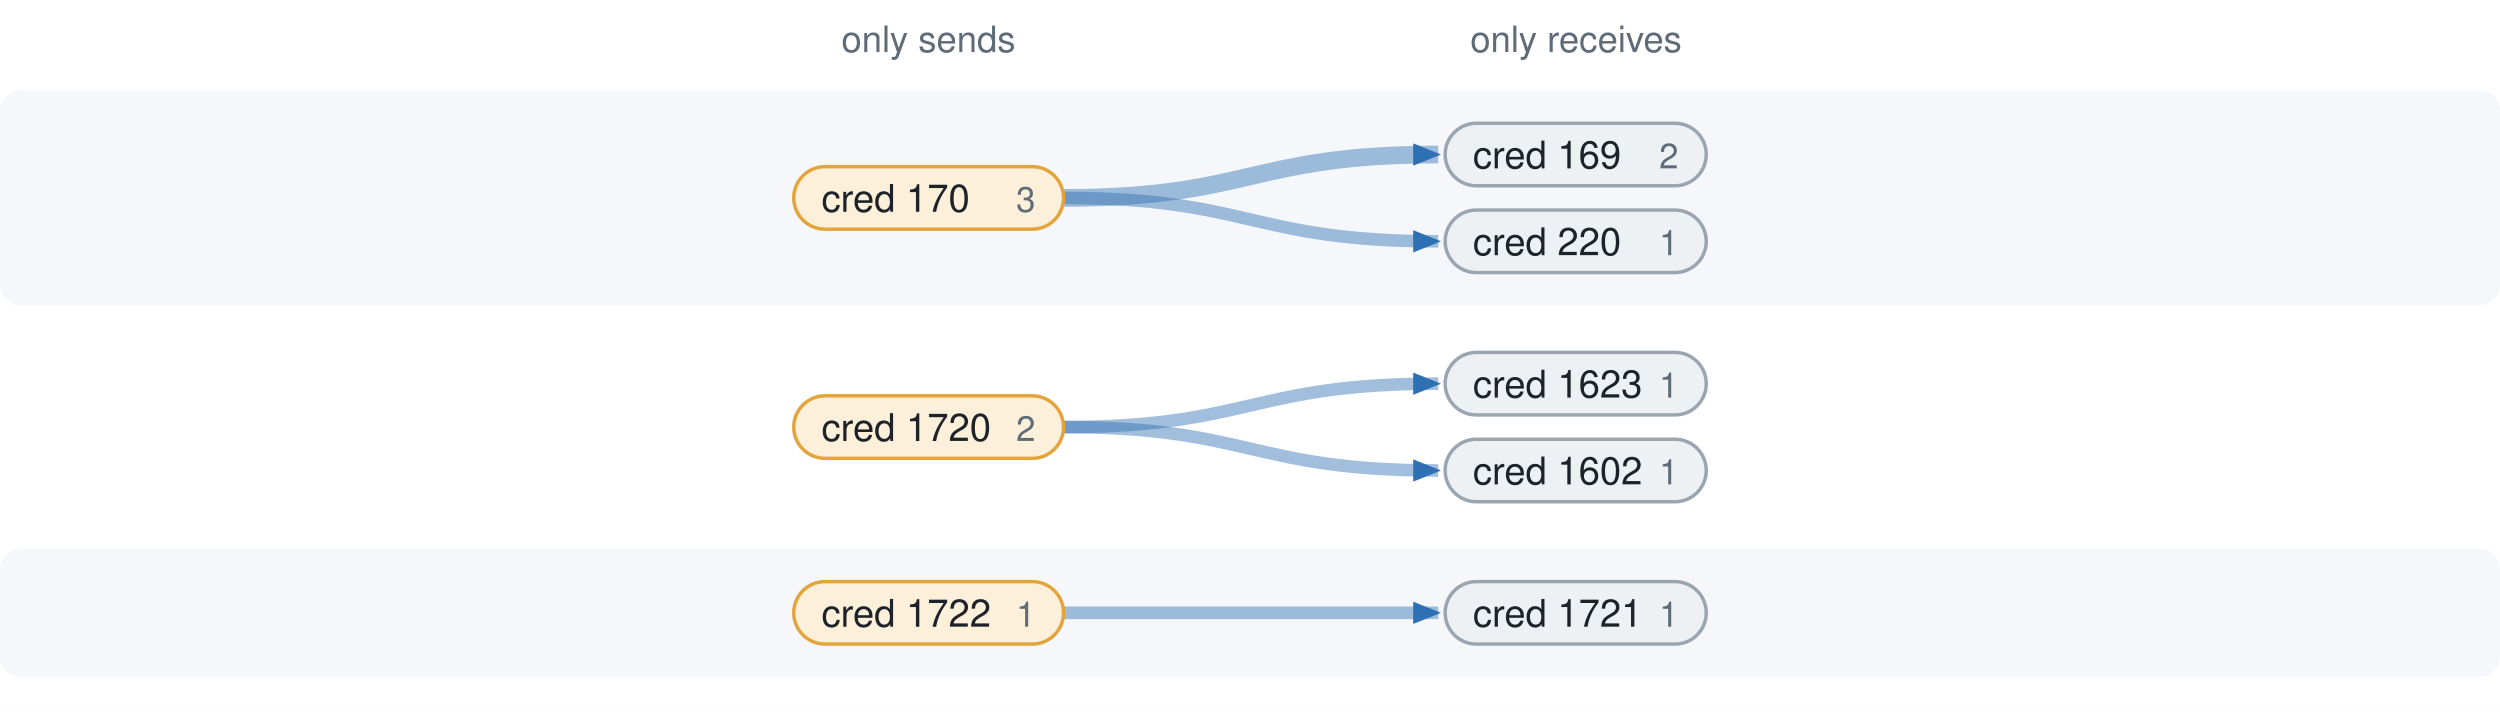
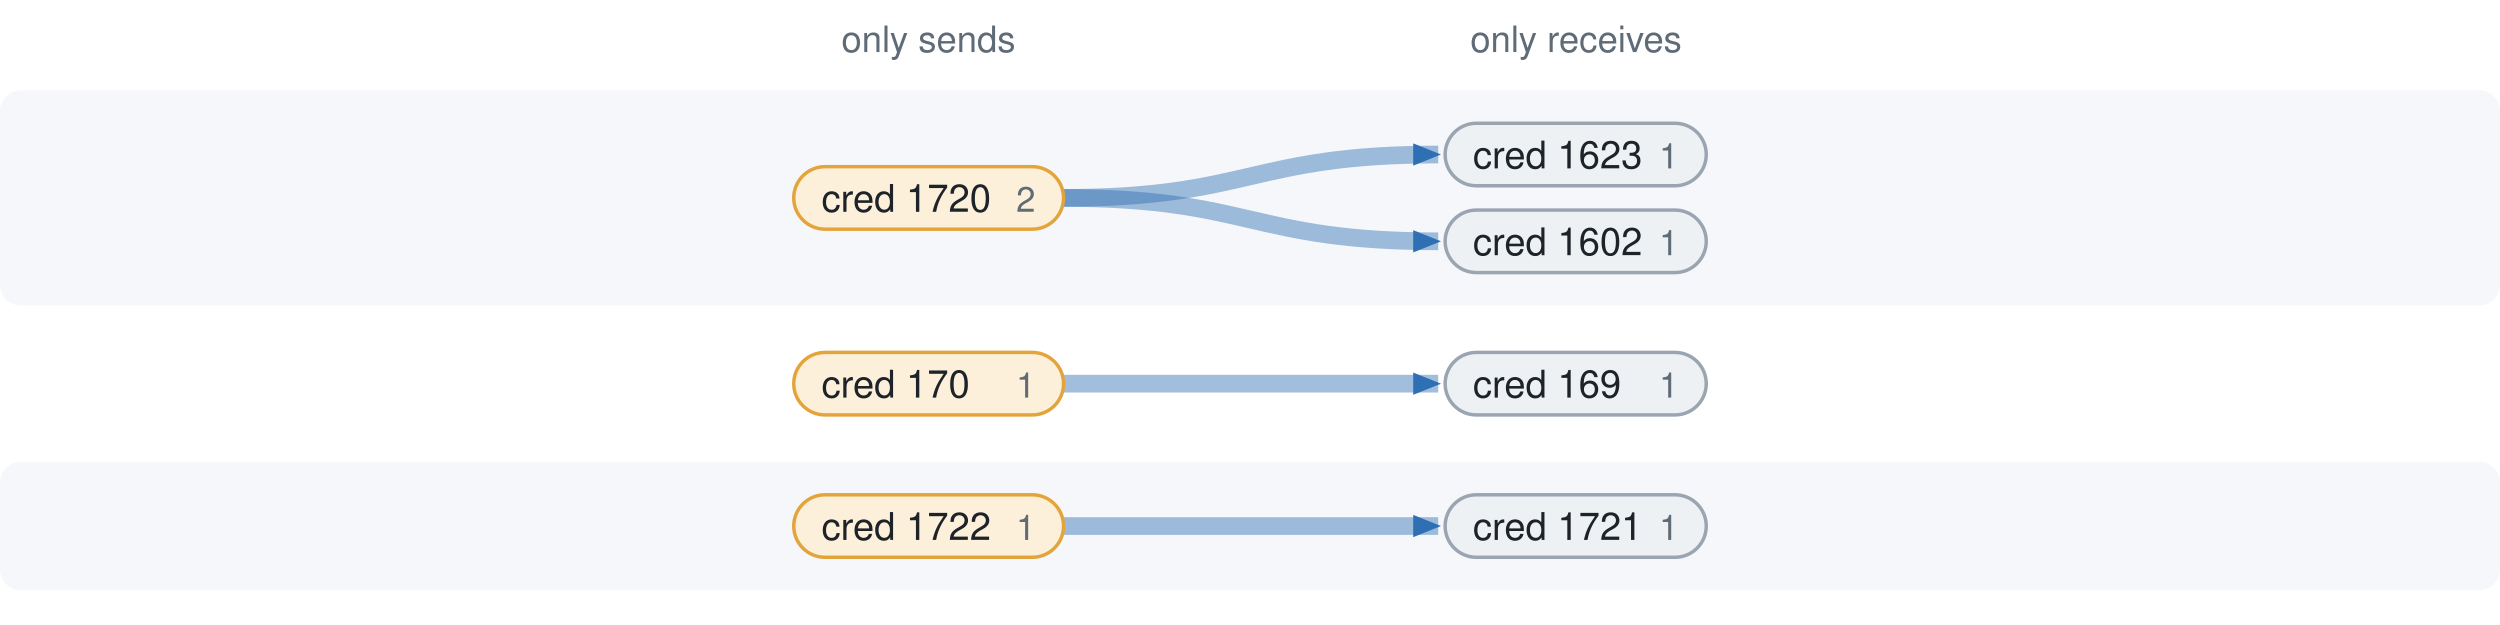
- <svg xmlns="http://www.w3.org/2000/svg" width="720" height="205" viewBox="0 0 720 205" role="img" aria-label="Who talked to whom">
-   <rect width="720" height="205" fill="#fff" />
+ <svg xmlns="http://www.w3.org/2000/svg" width="720" height="180" viewBox="0 0 720 180" role="img" aria-label="Who talked to whom">
+   <rect width="720" height="180" fill="#fff" />
  <defs>
    <marker id="ah" viewBox="0 0 10 10" refX="9" refY="5" markerUnits="userSpaceOnUse" markerWidth="8" markerHeight="8" orient="auto">
      <path d="M0,1L10,5L0,9z" fill="#2f6fb3" />
    </marker>
  </defs>
  <rect x="0" y="26" width="720" height="62" rx="6" fill="#f5f7fa" />
-   <rect x="0" y="92" width="720" height="62" rx="6" fill="#fff" />
-   <rect x="0" y="158" width="720" height="37" rx="6" fill="#f5f7fa" />
+   <rect x="0" y="92" width="720" height="37" rx="6" fill="#fff" />
+   <rect x="0" y="133" width="720" height="37" rx="6" fill="#f5f7fa" />
  <text x="267.4" y="15.0" font-family="Helvetica, Arial, sans-serif" font-size="10.5" fill="#5f6b76" text-anchor="middle" font-weight="normal">only sends</text>
  <text x="453.9" y="15.0" font-family="Helvetica, Arial, sans-serif" font-size="10.5" fill="#5f6b76" text-anchor="middle" font-weight="normal">only receives</text>
+   <path d="M306.2,110.5 C360.2,110.5 360.2,110.5 414.2,110.5" fill="none" stroke="#2f6fb3" stroke-opacity=".45" stroke-width="5.10" marker-end="url(#ah)" />
  <path d="M306.2,57.0 C360.2,57.0 360.2,44.5 414.2,44.5" fill="none" stroke="#2f6fb3" stroke-opacity=".45" stroke-width="5.10" marker-end="url(#ah)" />
-   <path d="M306.2,57.0 C360.2,57.0 360.2,69.5 414.2,69.5" fill="none" stroke="#2f6fb3" stroke-opacity=".45" stroke-width="3.62" marker-end="url(#ah)" />
-   <path d="M306.2,123.0 C360.2,123.0 360.2,110.5 414.2,110.5" fill="none" stroke="#2f6fb3" stroke-opacity=".45" stroke-width="3.62" marker-end="url(#ah)" />
-   <path d="M306.2,176.5 C360.2,176.5 360.2,176.5 414.2,176.5" fill="none" stroke="#2f6fb3" stroke-opacity=".45" stroke-width="3.62" marker-end="url(#ah)" />
-   <path d="M306.2,123.0 C360.2,123.0 360.2,135.5 414.2,135.5" fill="none" stroke="#2f6fb3" stroke-opacity=".45" stroke-width="3.62" marker-end="url(#ah)" />
+   <path d="M306.2,151.5 C360.2,151.5 360.2,151.5 414.2,151.5" fill="none" stroke="#2f6fb3" stroke-opacity=".45" stroke-width="5.10" marker-end="url(#ah)" />
+   <path d="M306.2,57.0 C360.2,57.0 360.2,69.5 414.2,69.5" fill="none" stroke="#2f6fb3" stroke-opacity=".45" stroke-width="5.10" marker-end="url(#ah)" />
+   <rect x="228.6" y="101.5" width="77.7" height="18" rx="9" fill="#fdf0da" stroke="#e3a43b" />
+   <text x="236.6" y="114.5" font-family="Helvetica, Arial, sans-serif" font-size="11" fill="#1d2329" text-anchor="start" font-weight="normal">cred 170</text>
+   <text x="298.2" y="114.5" font-family="Helvetica, Arial, sans-serif" font-size="10" fill="#5f6b76" text-anchor="end" font-weight="normal">1</text>
+   <rect x="416.2" y="101.5" width="75.2" height="18" rx="9" fill="#eef1f4" stroke="#9aa5b1" />
+   <text x="424.2" y="114.5" font-family="Helvetica, Arial, sans-serif" font-size="11" fill="#1d2329" text-anchor="start" font-weight="normal">cred 169</text>
+   <text x="483.4" y="114.5" font-family="Helvetica, Arial, sans-serif" font-size="10" fill="#5f6b76" text-anchor="end" font-weight="normal">1</text>
  <rect x="228.6" y="48.0" width="77.7" height="18" rx="9" fill="#fdf0da" stroke="#e3a43b" />
-   <text x="236.6" y="61.0" font-family="Helvetica, Arial, sans-serif" font-size="11" fill="#1d2329" text-anchor="start" font-weight="normal">cred 170</text>
-   <text x="298.2" y="61.0" font-family="Helvetica, Arial, sans-serif" font-size="10" fill="#5f6b76" text-anchor="end" font-weight="normal">3</text>
+   <text x="236.6" y="61.0" font-family="Helvetica, Arial, sans-serif" font-size="11" fill="#1d2329" text-anchor="start" font-weight="normal">cred 1720</text>
+   <text x="298.2" y="61.0" font-family="Helvetica, Arial, sans-serif" font-size="10" fill="#5f6b76" text-anchor="end" font-weight="normal">2</text>
  <rect x="416.2" y="35.5" width="75.2" height="18" rx="9" fill="#eef1f4" stroke="#9aa5b1" />
-   <text x="424.2" y="48.5" font-family="Helvetica, Arial, sans-serif" font-size="11" fill="#1d2329" text-anchor="start" font-weight="normal">cred 169</text>
-   <text x="483.4" y="48.5" font-family="Helvetica, Arial, sans-serif" font-size="10" fill="#5f6b76" text-anchor="end" font-weight="normal">2</text>
+   <text x="424.2" y="48.5" font-family="Helvetica, Arial, sans-serif" font-size="11" fill="#1d2329" text-anchor="start" font-weight="normal">cred 1623</text>
+   <text x="483.4" y="48.5" font-family="Helvetica, Arial, sans-serif" font-size="10" fill="#5f6b76" text-anchor="end" font-weight="normal">1</text>
+   <rect x="228.6" y="142.5" width="77.7" height="18" rx="9" fill="#fdf0da" stroke="#e3a43b" />
+   <text x="236.6" y="155.5" font-family="Helvetica, Arial, sans-serif" font-size="11" fill="#1d2329" text-anchor="start" font-weight="normal">cred 1722</text>
+   <text x="298.2" y="155.5" font-family="Helvetica, Arial, sans-serif" font-size="10" fill="#5f6b76" text-anchor="end" font-weight="normal">1</text>
+   <rect x="416.2" y="142.5" width="75.2" height="18" rx="9" fill="#eef1f4" stroke="#9aa5b1" />
+   <text x="424.2" y="155.5" font-family="Helvetica, Arial, sans-serif" font-size="11" fill="#1d2329" text-anchor="start" font-weight="normal">cred 1721</text>
+   <text x="483.4" y="155.5" font-family="Helvetica, Arial, sans-serif" font-size="10" fill="#5f6b76" text-anchor="end" font-weight="normal">1</text>
  <rect x="416.2" y="60.5" width="75.2" height="18" rx="9" fill="#eef1f4" stroke="#9aa5b1" />
-   <text x="424.2" y="73.5" font-family="Helvetica, Arial, sans-serif" font-size="11" fill="#1d2329" text-anchor="start" font-weight="normal">cred 220</text>
+   <text x="424.2" y="73.5" font-family="Helvetica, Arial, sans-serif" font-size="11" fill="#1d2329" text-anchor="start" font-weight="normal">cred 1602</text>
  <text x="483.4" y="73.5" font-family="Helvetica, Arial, sans-serif" font-size="10" fill="#5f6b76" text-anchor="end" font-weight="normal">1</text>
-   <rect x="228.6" y="114.0" width="77.7" height="18" rx="9" fill="#fdf0da" stroke="#e3a43b" />
-   <text x="236.6" y="127.0" font-family="Helvetica, Arial, sans-serif" font-size="11" fill="#1d2329" text-anchor="start" font-weight="normal">cred 1720</text>
-   <text x="298.2" y="127.0" font-family="Helvetica, Arial, sans-serif" font-size="10" fill="#5f6b76" text-anchor="end" font-weight="normal">2</text>
-   <rect x="416.2" y="101.5" width="75.2" height="18" rx="9" fill="#eef1f4" stroke="#9aa5b1" />
-   <text x="424.2" y="114.5" font-family="Helvetica, Arial, sans-serif" font-size="11" fill="#1d2329" text-anchor="start" font-weight="normal">cred 1623</text>
-   <text x="483.4" y="114.5" font-family="Helvetica, Arial, sans-serif" font-size="10" fill="#5f6b76" text-anchor="end" font-weight="normal">1</text>
-   <rect x="228.6" y="167.5" width="77.7" height="18" rx="9" fill="#fdf0da" stroke="#e3a43b" />
-   <text x="236.6" y="180.5" font-family="Helvetica, Arial, sans-serif" font-size="11" fill="#1d2329" text-anchor="start" font-weight="normal">cred 1722</text>
-   <text x="298.2" y="180.5" font-family="Helvetica, Arial, sans-serif" font-size="10" fill="#5f6b76" text-anchor="end" font-weight="normal">1</text>
-   <rect x="416.2" y="167.5" width="75.2" height="18" rx="9" fill="#eef1f4" stroke="#9aa5b1" />
-   <text x="424.2" y="180.5" font-family="Helvetica, Arial, sans-serif" font-size="11" fill="#1d2329" text-anchor="start" font-weight="normal">cred 1721</text>
-   <text x="483.4" y="180.5" font-family="Helvetica, Arial, sans-serif" font-size="10" fill="#5f6b76" text-anchor="end" font-weight="normal">1</text>
-   <rect x="416.2" y="126.5" width="75.2" height="18" rx="9" fill="#eef1f4" stroke="#9aa5b1" />
-   <text x="424.2" y="139.5" font-family="Helvetica, Arial, sans-serif" font-size="11" fill="#1d2329" text-anchor="start" font-weight="normal">cred 1602</text>
-   <text x="483.4" y="139.5" font-family="Helvetica, Arial, sans-serif" font-size="10" fill="#5f6b76" text-anchor="end" font-weight="normal">1</text>
</svg>
